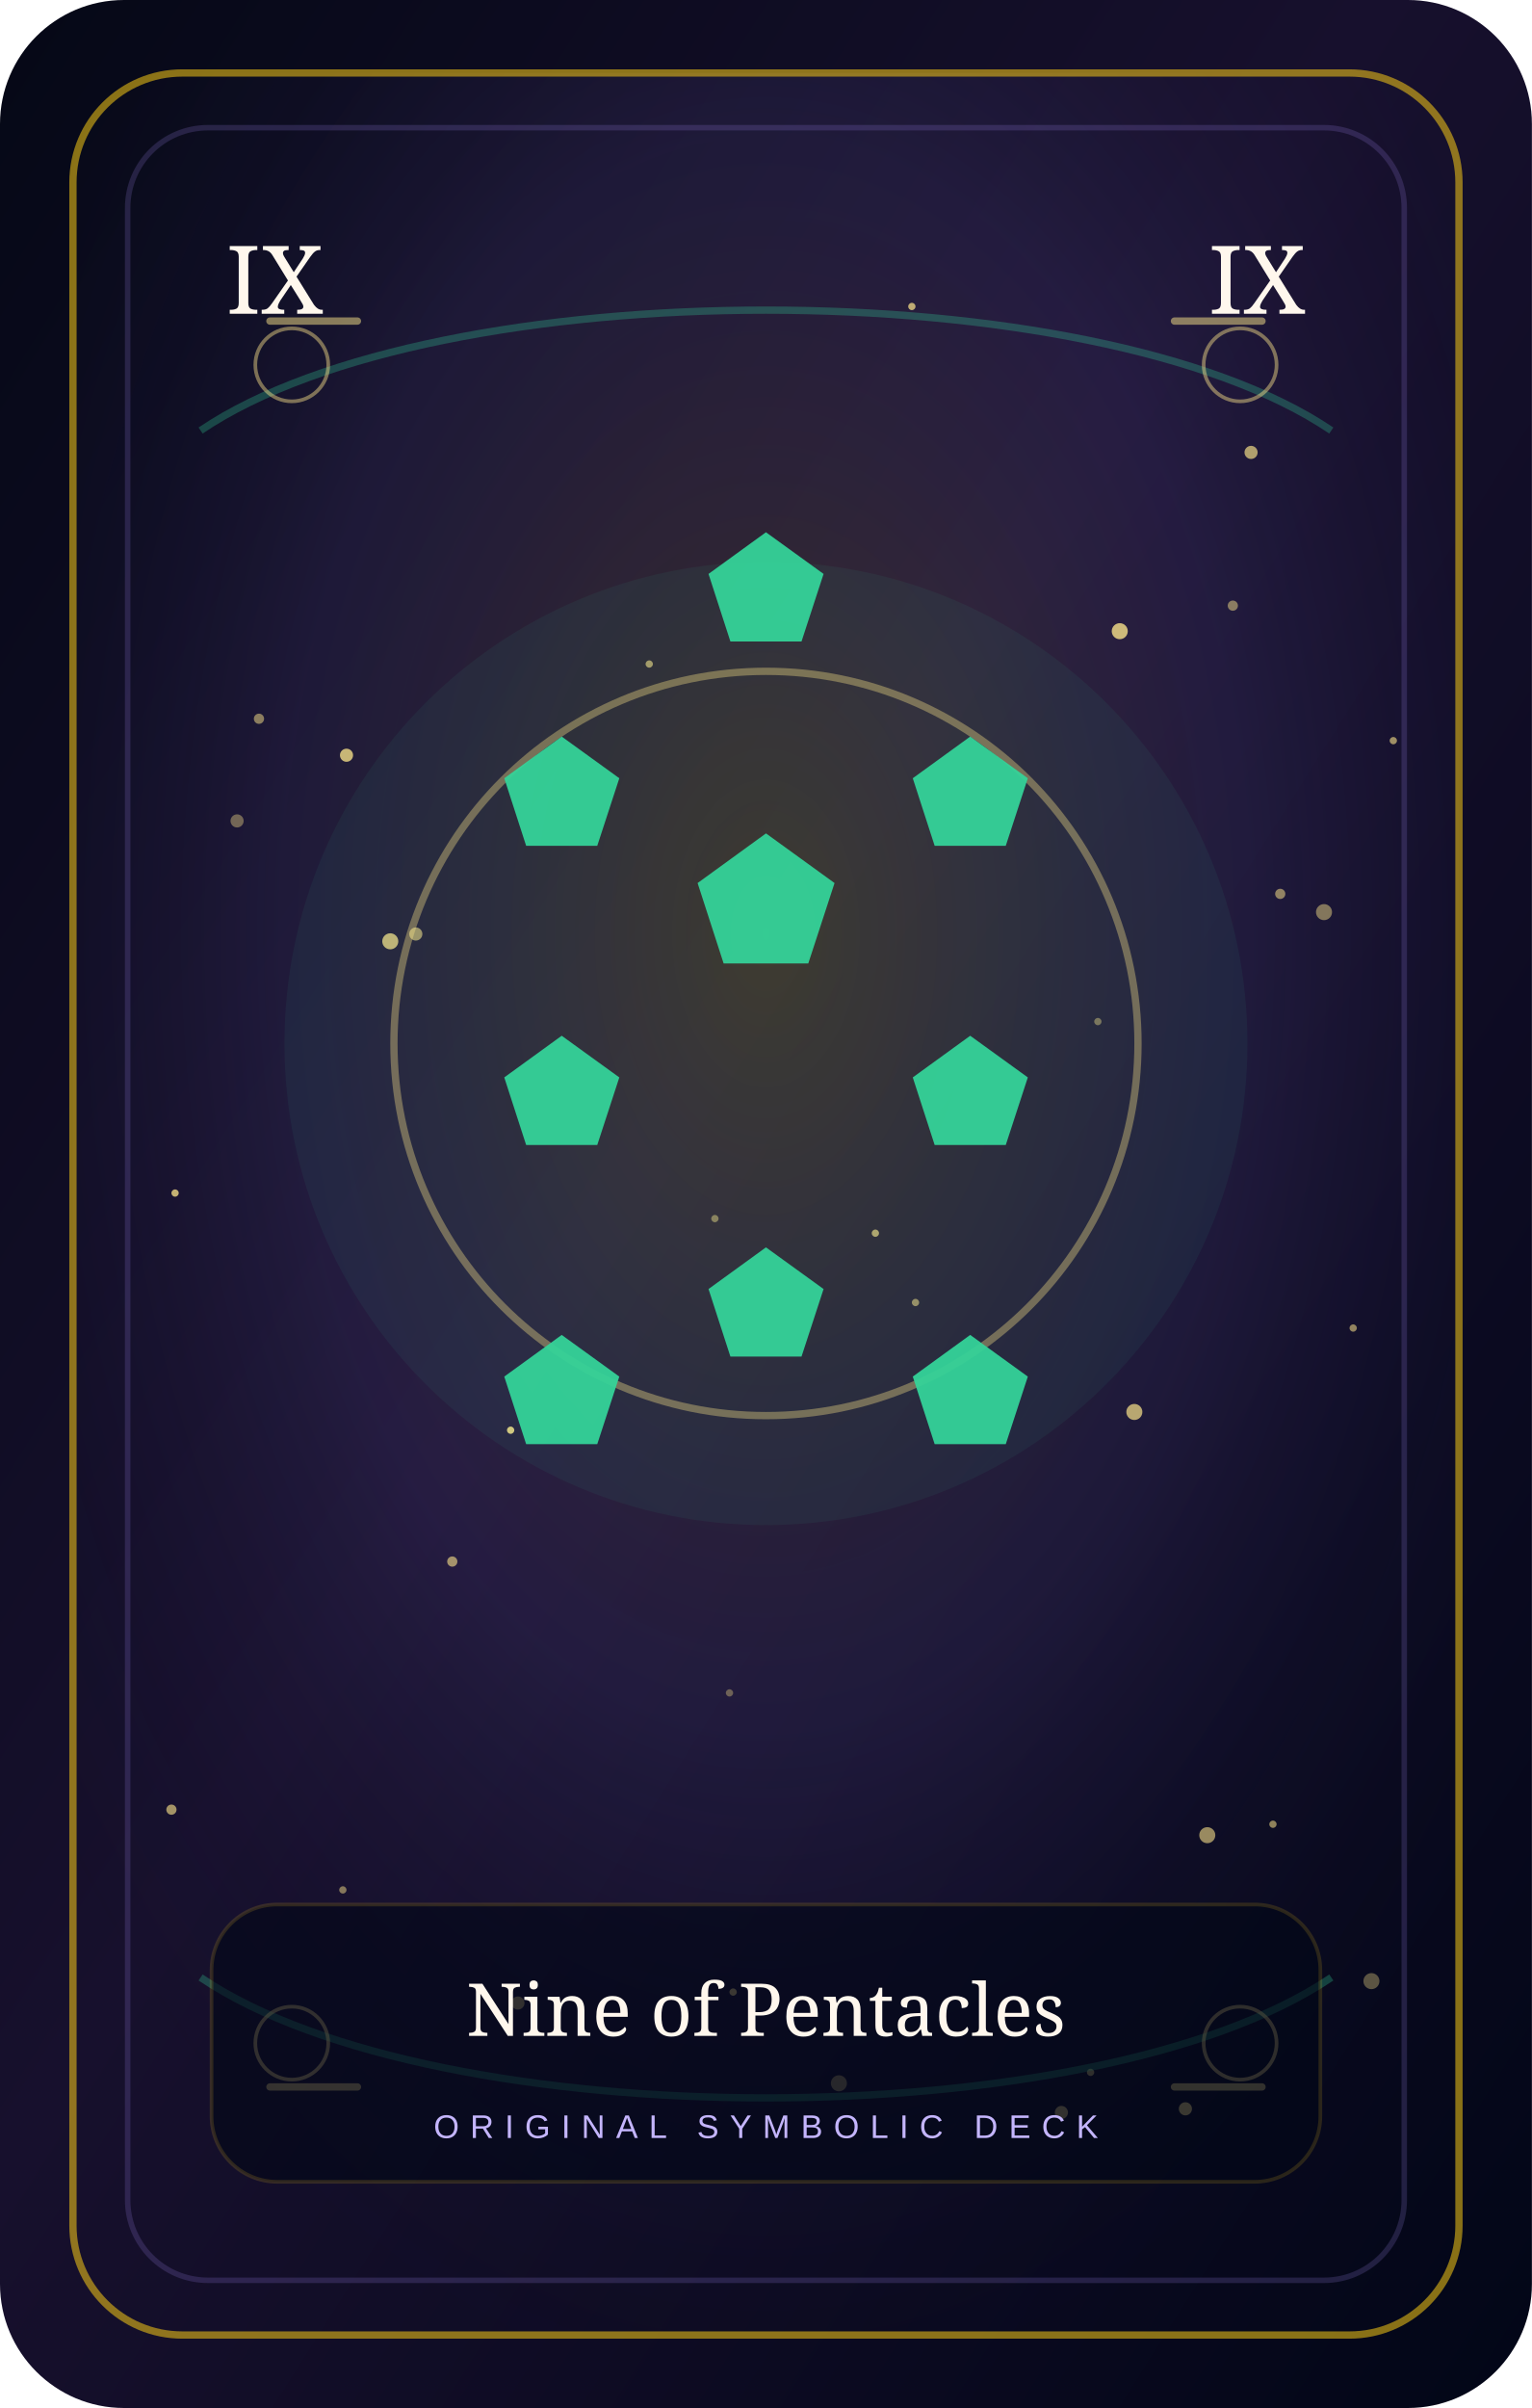
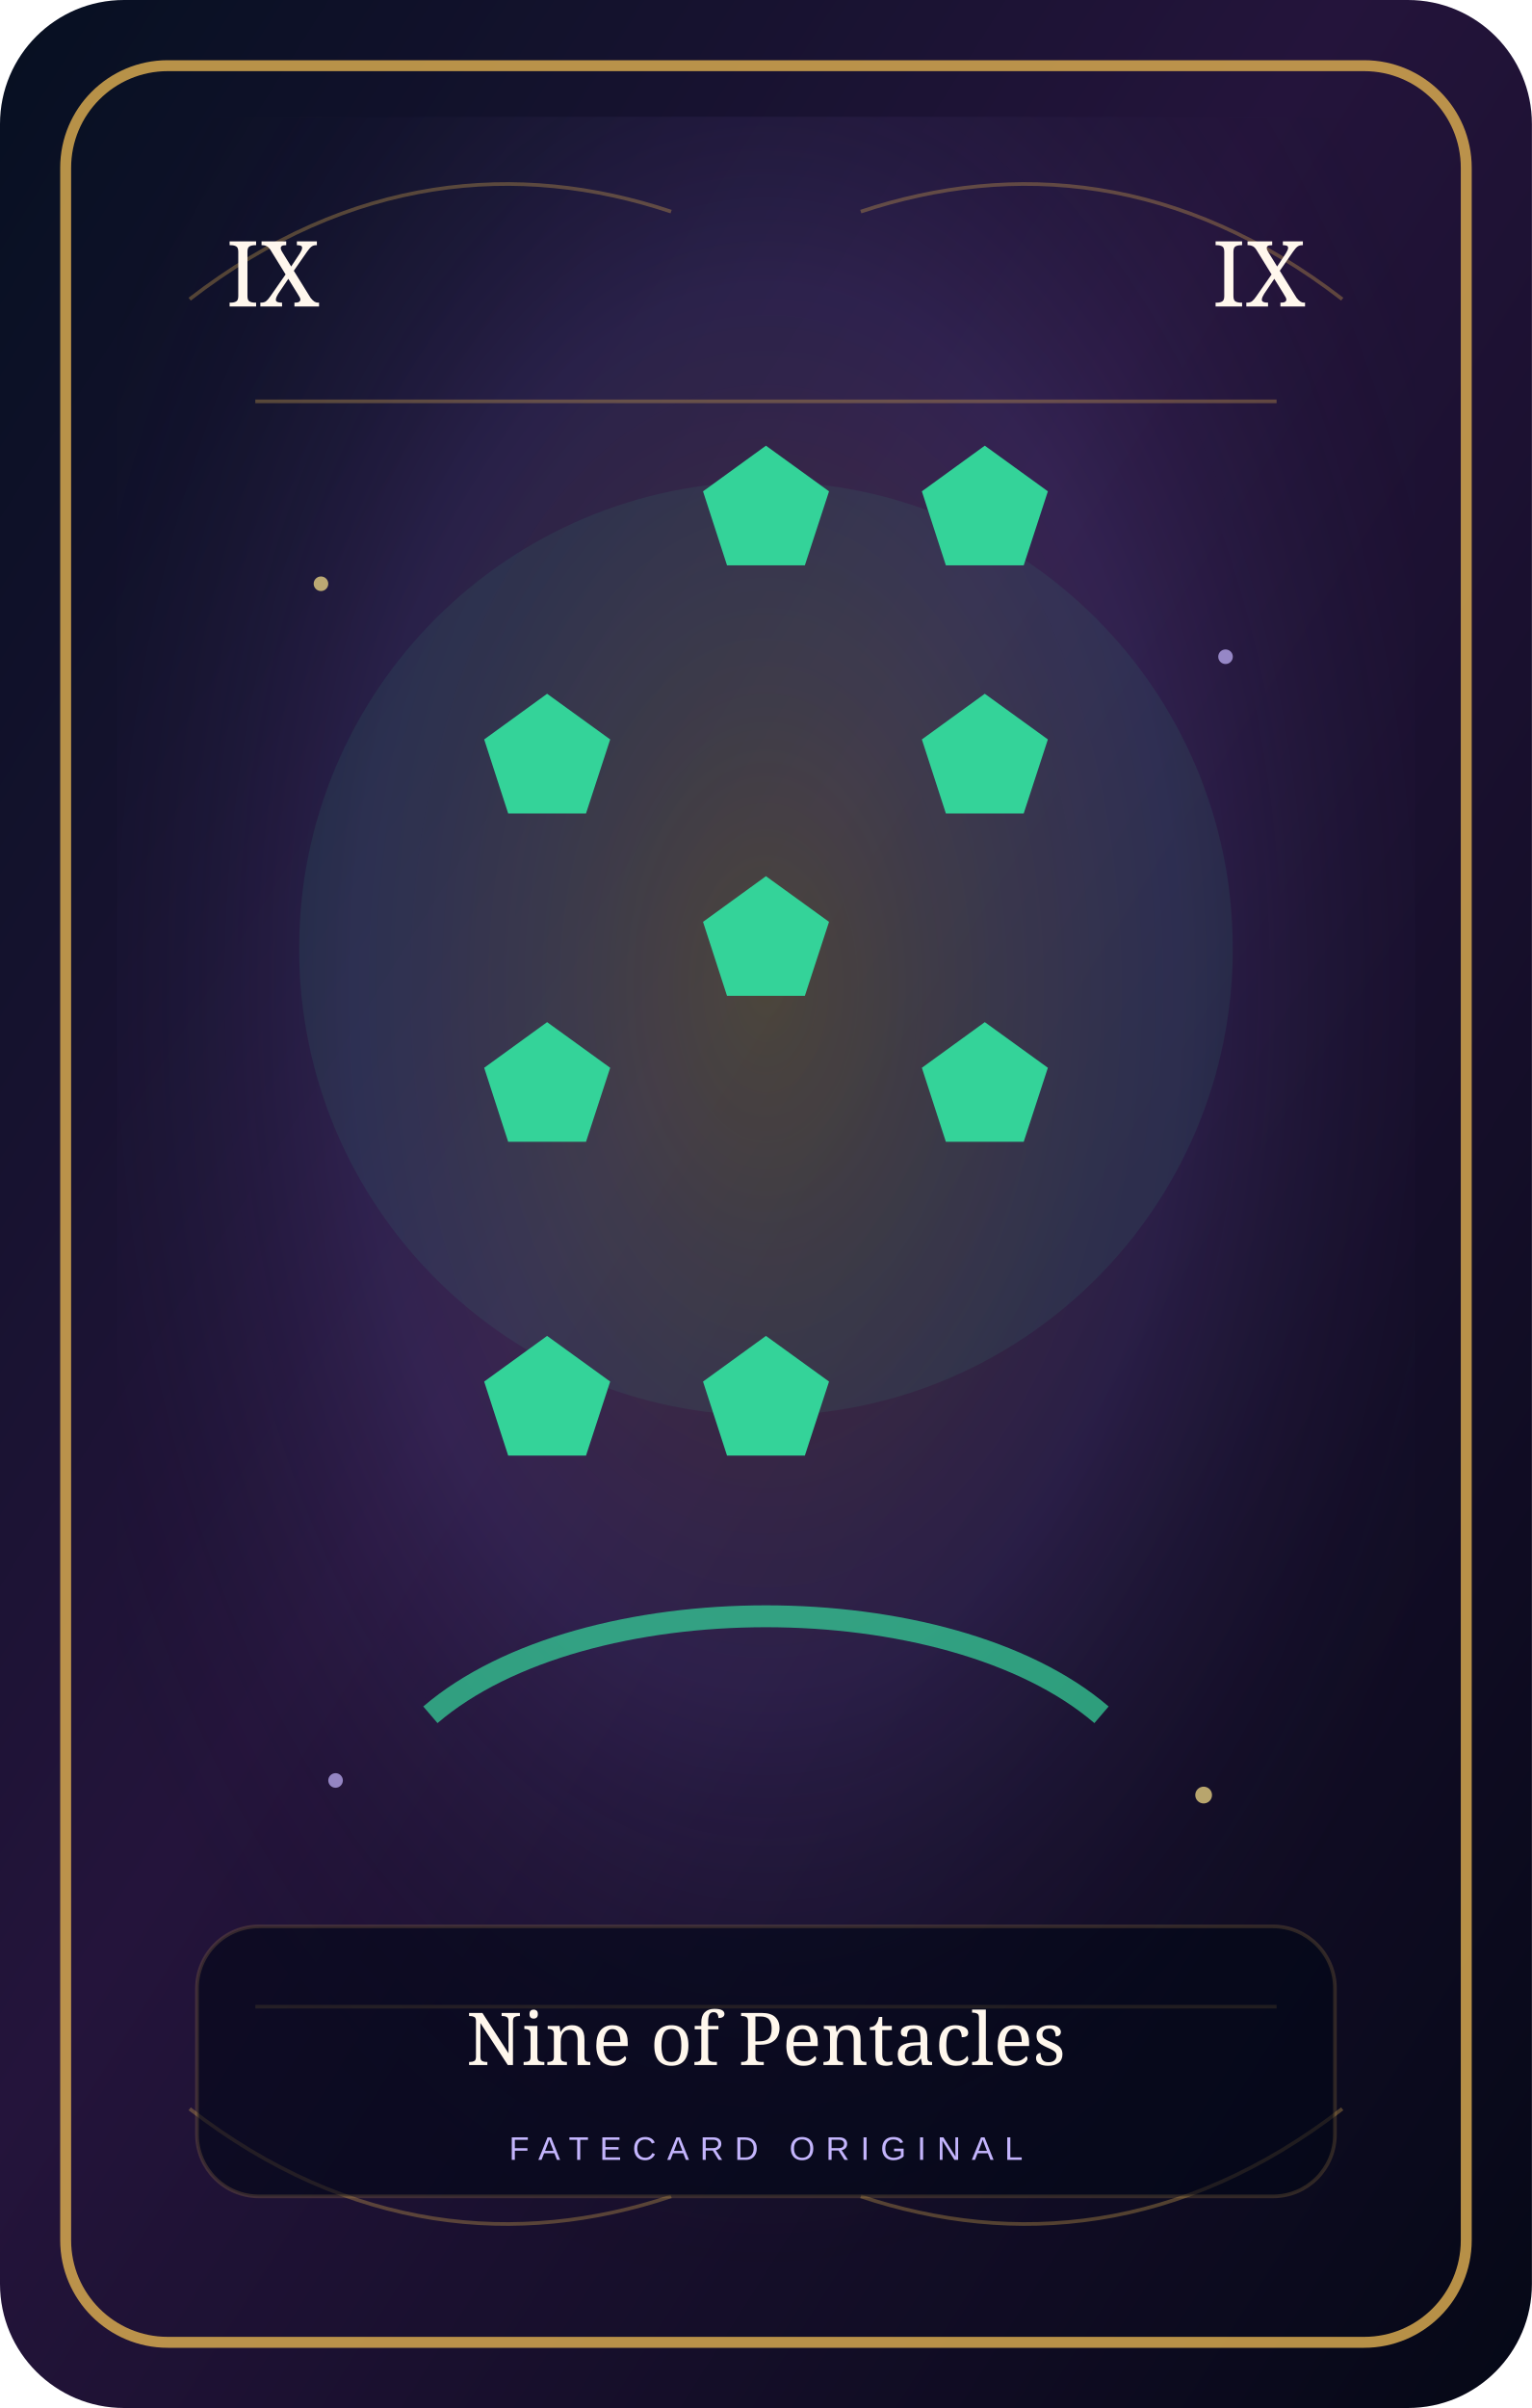
<svg xmlns="http://www.w3.org/2000/svg" width="420" height="660" viewBox="0 0 420 660" role="img" aria-label="Nine of Pentacles">
  <defs>
    <linearGradient id="bg" x1="0" y1="0" x2="1" y2="1">
-       <stop offset="0%" stop-color="#050816" />
-       <stop offset="45%" stop-color="#17102d" />
-       <stop offset="100%" stop-color="#020617" />
+       <stop offset="0%" stop-color="#061021" />
+       <stop offset="44%" stop-color="#24143b" />
+       <stop offset="100%" stop-color="#050816" />
    </linearGradient>
-     <radialGradient id="aura" cx="50%" cy="38%" r="68%">
-       <stop offset="0%" stop-color="#facc15" stop-opacity=".18" />
-       <stop offset="52%" stop-color="#a78bfa" stop-opacity=".10" />
-       <stop offset="100%" stop-color="#020617" stop-opacity="0" />
+     <radialGradient id="halo" cx="50%" cy="40%" r="62%">
+       <stop offset="0%" stop-color="#facc15" stop-opacity=".20" />
+       <stop offset="52%" stop-color="#a78bfa" stop-opacity=".12" />
+       <stop offset="100%" stop-color="#000" stop-opacity="0" />
    </radialGradient>
-     <filter id="glow" x="-30%" y="-30%" width="160%" height="160%">
-       <feDropShadow dx="0" dy="0" stdDeviation="6" flood-color="#34d399" flood-opacity=".42" />
+     <filter id="glow">
+       <feGaussianBlur stdDeviation="3" />
    </filter>
  </defs>
  <rect width="420" height="660" rx="34" fill="url(#bg)" />
-   <rect x="20" y="20" width="380" height="620" rx="30" fill="url(#aura)" stroke="#facc15" stroke-opacity=".54" stroke-width="2" />
-   <rect x="35" y="35" width="350" height="590" rx="22" fill="none" stroke="#a78bfa" stroke-opacity=".18" stroke-width="1.5" />
-   <circle cx="114" cy="256" r="1.8" fill="#fde68a" opacity="0.58" />
-   <circle cx="343" cy="124" r="1.8" fill="#fde68a" opacity="0.66" />
-   <circle cx="48" cy="327" r="1.0" fill="#fde68a" opacity="0.75" />
-   <circle cx="325" cy="578" r="1.8" fill="#fde68a" opacity="0.58" />
-   <circle cx="301" cy="280" r="1.0" fill="#fde68a" opacity="0.41" />
-   <circle cx="371" cy="364" r="1.0" fill="#fde68a" opacity="0.54" />
-   <circle cx="376" cy="543" r="2.2" fill="#fde68a" opacity="0.34" />
-   <circle cx="382" cy="203" r="1.0" fill="#fde68a" opacity="0.59" />
-   <circle cx="251" cy="357" r="1.0" fill="#fde68a" opacity="0.54" />
-   <circle cx="71" cy="197" r="1.4" fill="#fde68a" opacity="0.50" />
-   <circle cx="363" cy="250" r="2.2" fill="#fde68a" opacity="0.46" />
-   <circle cx="47" cy="496" r="1.4" fill="#fde68a" opacity="0.61" />
-   <circle cx="230" cy="571" r="2.2" fill="#fde68a" opacity="0.36" />
-   <circle cx="140" cy="392" r="1.0" fill="#fde68a" opacity="0.84" />
-   <circle cx="124" cy="428" r="1.4" fill="#fde68a" opacity="0.59" />
-   <circle cx="95" cy="207" r="1.8" fill="#fde68a" opacity="0.76" />
-   <circle cx="351" cy="245" r="1.4" fill="#fde68a" opacity="0.52" />
-   <circle cx="331" cy="503" r="2.2" fill="#fde68a" opacity="0.58" />
-   <circle cx="250" cy="84" r="1.0" fill="#fde68a" opacity="0.71" />
-   <circle cx="307" cy="173" r="2.2" fill="#fde68a" opacity="0.78" />
-   <circle cx="196" cy="334" r="1.0" fill="#fde68a" opacity="0.45" />
-   <circle cx="311" cy="387" r="2.2" fill="#fde68a" opacity="0.69" />
-   <circle cx="299" cy="568" r="1.0" fill="#fde68a" opacity="0.46" />
-   <circle cx="65" cy="225" r="1.8" fill="#fde68a" opacity="0.39" />
-   <circle cx="142" cy="549" r="1.8" fill="#fde68a" opacity="0.46" />
-   <circle cx="178" cy="182" r="1.0" fill="#fde68a" opacity="0.60" />
-   <circle cx="338" cy="166" r="1.4" fill="#fde68a" opacity="0.48" />
-   <circle cx="291" cy="579" r="1.8" fill="#fde68a" opacity="0.49" />
-   <circle cx="201" cy="546" r="1.0" fill="#fde68a" opacity="0.57" />
-   <circle cx="107" cy="258" r="2.2" fill="#fde68a" opacity="0.74" />
-   <circle cx="240" cy="338" r="1.0" fill="#fde68a" opacity="0.65" />
-   <circle cx="200" cy="464" r="1.0" fill="#fde68a" opacity="0.35" />
-   <circle cx="349" cy="500" r="1.0" fill="#fde68a" opacity="0.54" />
-   <circle cx="94" cy="518" r="1.0" fill="#fde68a" opacity="0.48" />
-   <path d="M55 118 C120 74 300 74 365 118" fill="none" stroke="#34d399" stroke-opacity=".28" stroke-width="2" />
-   <path d="M55 542 C120 586 300 586 365 542" fill="none" stroke="#34d399" stroke-opacity=".28" stroke-width="2" />
-   <path d="M74 88 L98 88 M322 88 L346 88 M74 572 L98 572 M322 572 L346 572" stroke="#fde68a" stroke-opacity=".50" stroke-width="2" stroke-linecap="round" />
-   <circle cx="80" cy="100" r="10" fill="none" stroke="#fde68a" stroke-opacity=".45" />
-   <circle cx="340" cy="100" r="10" fill="none" stroke="#fde68a" stroke-opacity=".45" />
-   <circle cx="80" cy="560" r="10" fill="none" stroke="#fde68a" stroke-opacity=".45" />
-   <circle cx="340" cy="560" r="10" fill="none" stroke="#fde68a" stroke-opacity=".45" />
-   <circle cx="210" cy="286" r="132" fill="#34d399" opacity=".065" />
-   <circle cx="210" cy="286" r="102" fill="none" stroke="#fde68a" stroke-opacity=".36" stroke-width="2" />
-   <text x="210" y="164" text-anchor="middle" dominant-baseline="middle" font-size="42" font-family="Georgia, serif" fill="#34d399" opacity=".94">⬟</text>
-   <text x="154" y="220" text-anchor="middle" dominant-baseline="middle" font-size="42" font-family="Georgia, serif" fill="#34d399" opacity=".94">⬟</text>
-   <text x="266" y="220" text-anchor="middle" dominant-baseline="middle" font-size="42" font-family="Georgia, serif" fill="#34d399" opacity=".94">⬟</text>
-   <text x="154" y="302" text-anchor="middle" dominant-baseline="middle" font-size="42" font-family="Georgia, serif" fill="#34d399" opacity=".94">⬟</text>
-   <text x="266" y="302" text-anchor="middle" dominant-baseline="middle" font-size="42" font-family="Georgia, serif" fill="#34d399" opacity=".94">⬟</text>
-   <text x="210" y="360" text-anchor="middle" dominant-baseline="middle" font-size="42" font-family="Georgia, serif" fill="#34d399" opacity=".94">⬟</text>
-   <text x="210" y="250" text-anchor="middle" dominant-baseline="middle" font-size="50" font-family="Georgia, serif" fill="#34d399" opacity=".94">⬟</text>
-   <text x="154" y="384" text-anchor="middle" dominant-baseline="middle" font-size="42" font-family="Georgia, serif" fill="#34d399" opacity=".94">⬟</text>
-   <text x="266" y="384" text-anchor="middle" dominant-baseline="middle" font-size="42" font-family="Georgia, serif" fill="#34d399" opacity=".94">⬟</text>
-   <text x="62" y="86" font-size="26" font-family="Georgia, serif" fill="#fff7ed">IX</text>
-   <text x="358" y="86" text-anchor="end" font-size="26" font-family="Georgia, serif" fill="#fff7ed">IX</text>
-   <rect x="58" y="522" width="304" height="76" rx="18" fill="#020617" opacity=".62" stroke="#facc15" stroke-opacity=".24" />
-   <text x="210" y="558" text-anchor="middle" font-size="20" font-family="Georgia, serif" fill="#fff7ed">Nine of Pentacles</text>
-   <text x="210" y="586" text-anchor="middle" font-size="9" font-family="Arial, sans-serif" letter-spacing="3" fill="#c4b5fd">ORIGINAL SYMBOLIC DECK</text>
+   <rect x="18" y="18" width="384" height="624" rx="28" fill="none" stroke="#d6a84f" stroke-width="3" stroke-opacity=".85" />
+   <rect x="32" y="32" width="356" height="596" rx="22" fill="url(#halo)" />
+   <g fill="none" stroke="#d6a84f" stroke-opacity=".34">
+     <path d="M52 82 C96 48,142 44,184 58" />
+     <path d="M236 58 C278 44,324 48,368 82" />
+     <path d="M52 578 C96 612,142 616,184 602" />
+     <path d="M236 602 C278 616,324 612,368 578" />
+     <path d="M70 110 H350 M70 550 H350" />
+   </g>
+   <text x="62" y="84" font-size="25" fill="#fff7ed" font-family="Georgia,serif">IX</text>
+   <text x="358" y="84" text-anchor="end" font-size="25" fill="#fff7ed" font-family="Georgia,serif">IX</text>
+   <g>
+     <circle cx="210" cy="260" r="128" fill="#34d399" opacity=".08" />
+     <text x="210" y="142" text-anchor="middle" dominant-baseline="middle" font-size="46" font-family="Georgia,serif" fill="#34d399">⬟</text>
+     <text x="150" y="210" text-anchor="middle" dominant-baseline="middle" font-size="46" font-family="Georgia,serif" fill="#34d399">⬟</text>
+     <text x="270" y="210" text-anchor="middle" dominant-baseline="middle" font-size="46" font-family="Georgia,serif" fill="#34d399">⬟</text>
+     <text x="150" y="300" text-anchor="middle" dominant-baseline="middle" font-size="46" font-family="Georgia,serif" fill="#34d399">⬟</text>
+     <text x="270" y="300" text-anchor="middle" dominant-baseline="middle" font-size="46" font-family="Georgia,serif" fill="#34d399">⬟</text>
+     <text x="210" y="386" text-anchor="middle" dominant-baseline="middle" font-size="46" font-family="Georgia,serif" fill="#34d399">⬟</text>
+     <text x="210" y="260" text-anchor="middle" dominant-baseline="middle" font-size="46" font-family="Georgia,serif" fill="#34d399">⬟</text>
+     <text x="150" y="386" text-anchor="middle" dominant-baseline="middle" font-size="46" font-family="Georgia,serif" fill="#34d399">⬟</text>
+     <text x="270" y="142" text-anchor="middle" dominant-baseline="middle" font-size="46" font-family="Georgia,serif" fill="#34d399">⬟</text>
+     <path d="M118 470 C160 434,260 434,302 470" stroke="#34d399" stroke-width="6" fill="none" opacity=".72" />
+   </g>
+   <g opacity=".7">
+     <circle cx="88" cy="160" r="2" fill="#fde68a" />
+     <circle cx="336" cy="180" r="2" fill="#c4b5fd" />
+     <circle cx="330" cy="492" r="2.3" fill="#fde68a" />
+     <circle cx="92" cy="488" r="2" fill="#c4b5fd" />
+   </g>
+   <rect x="54" y="528" width="312" height="74" rx="17" fill="#020617" opacity=".62" stroke="#d6a84f" stroke-opacity=".30" />
+   <text x="210" y="566" text-anchor="middle" font-size="20" font-family="Georgia,serif" fill="#fff7ed">Nine of Pentacles</text>
+   <text x="210" y="592" text-anchor="middle" font-size="9" font-family="Arial,sans-serif" letter-spacing="3" fill="#c4b5fd">FATECARD ORIGINAL</text>
</svg>
